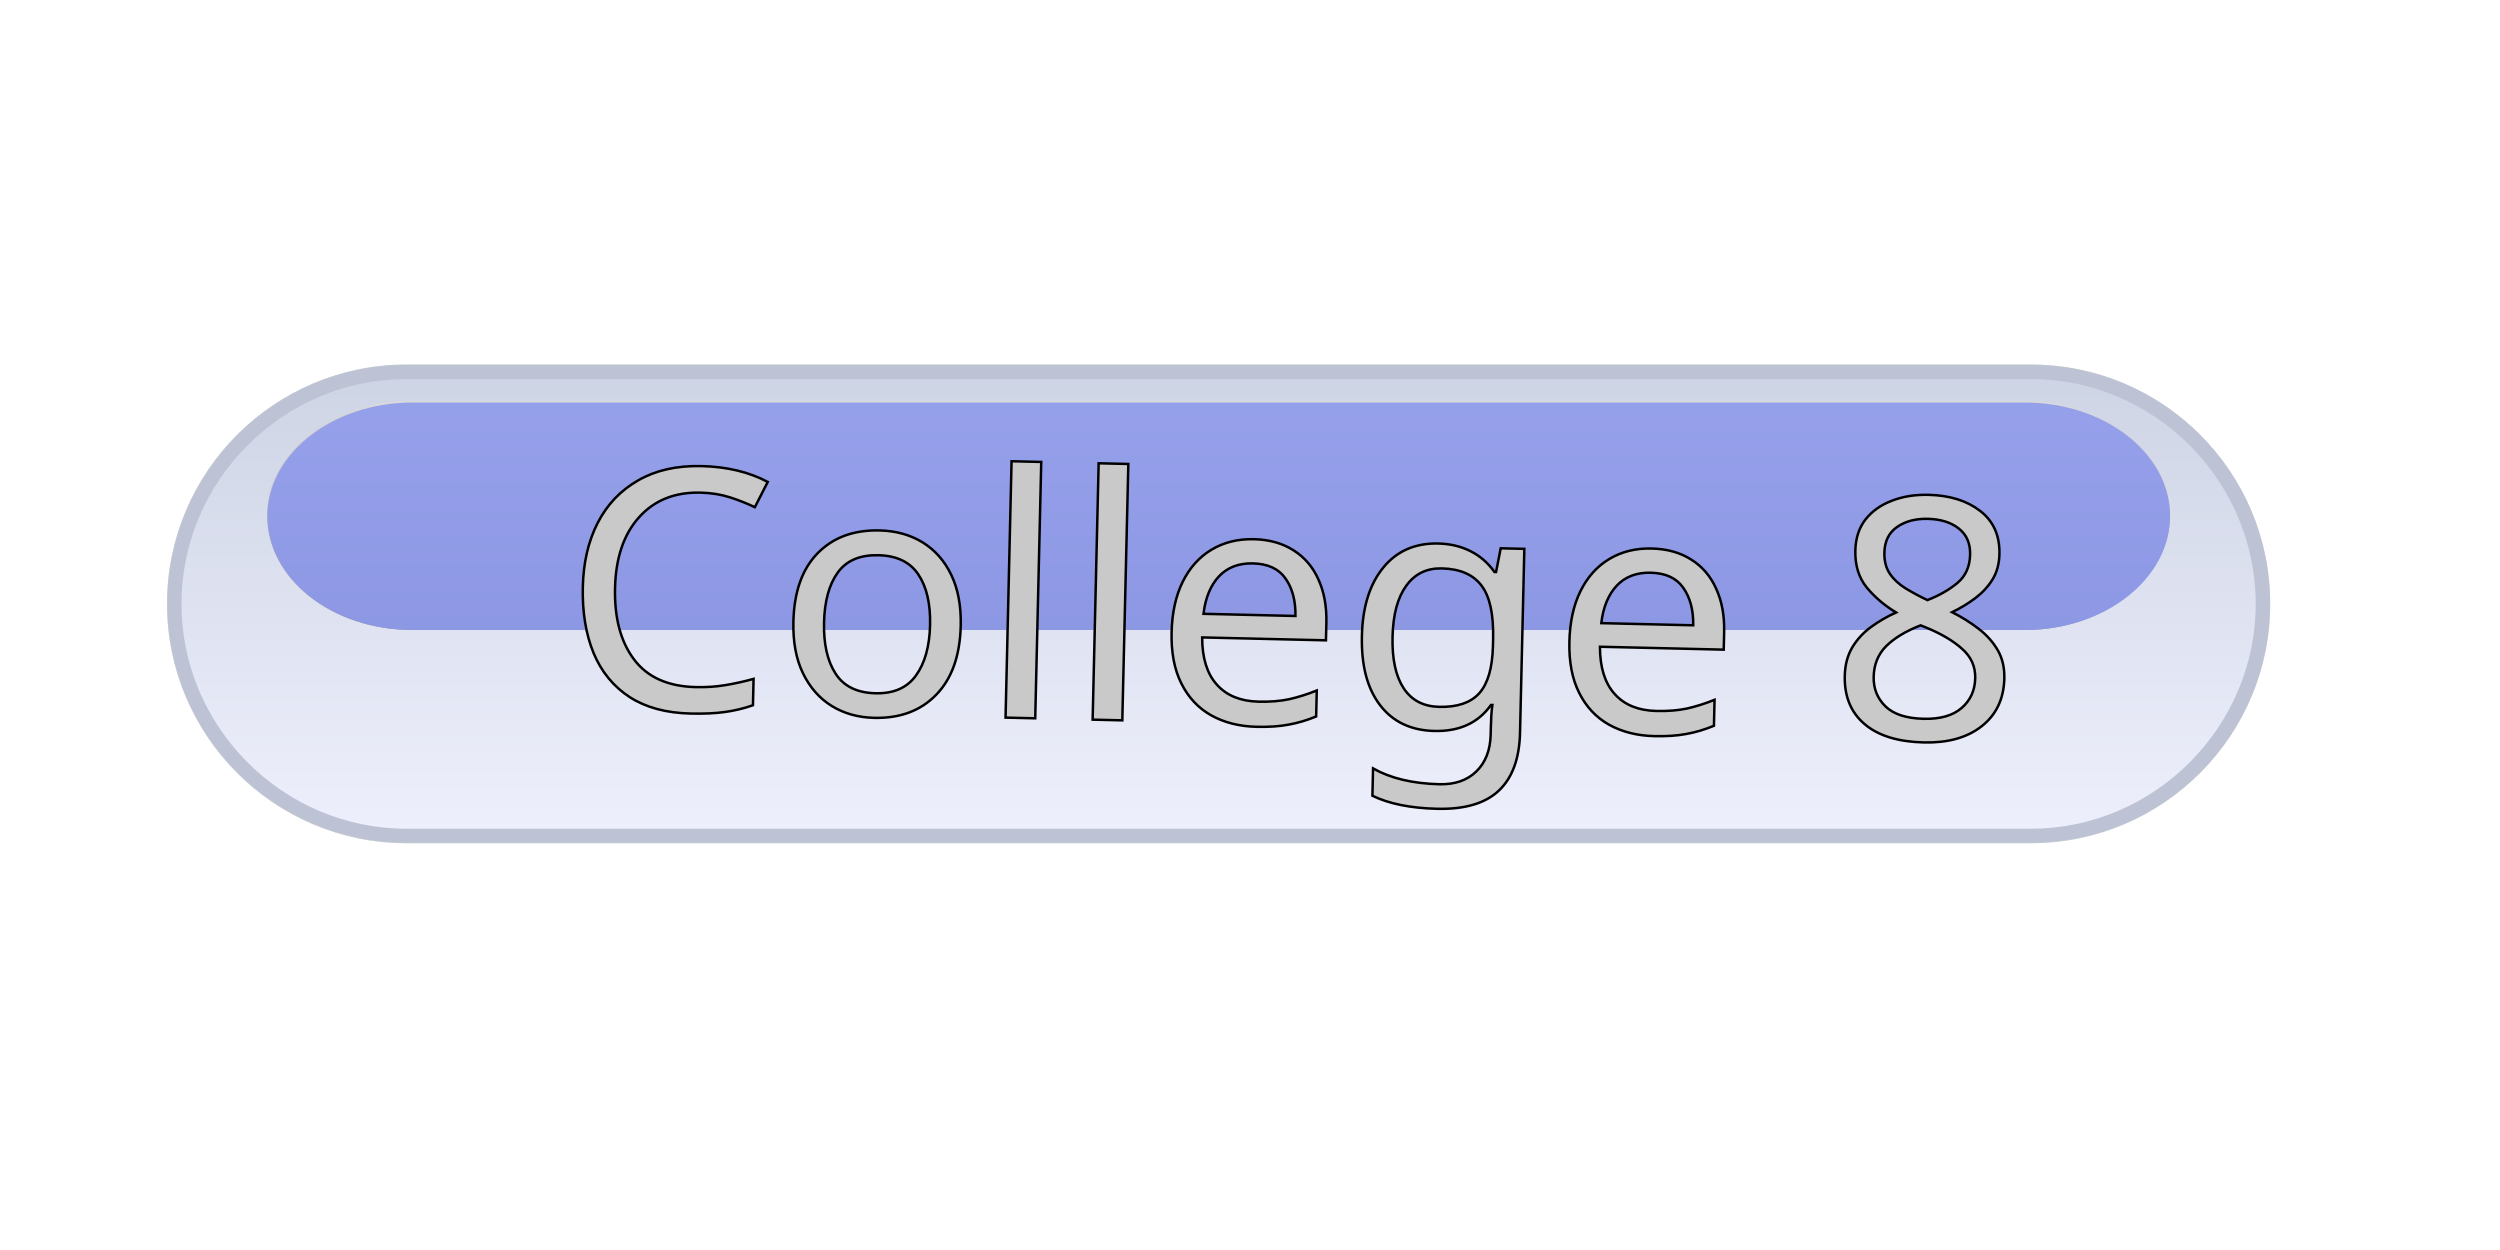
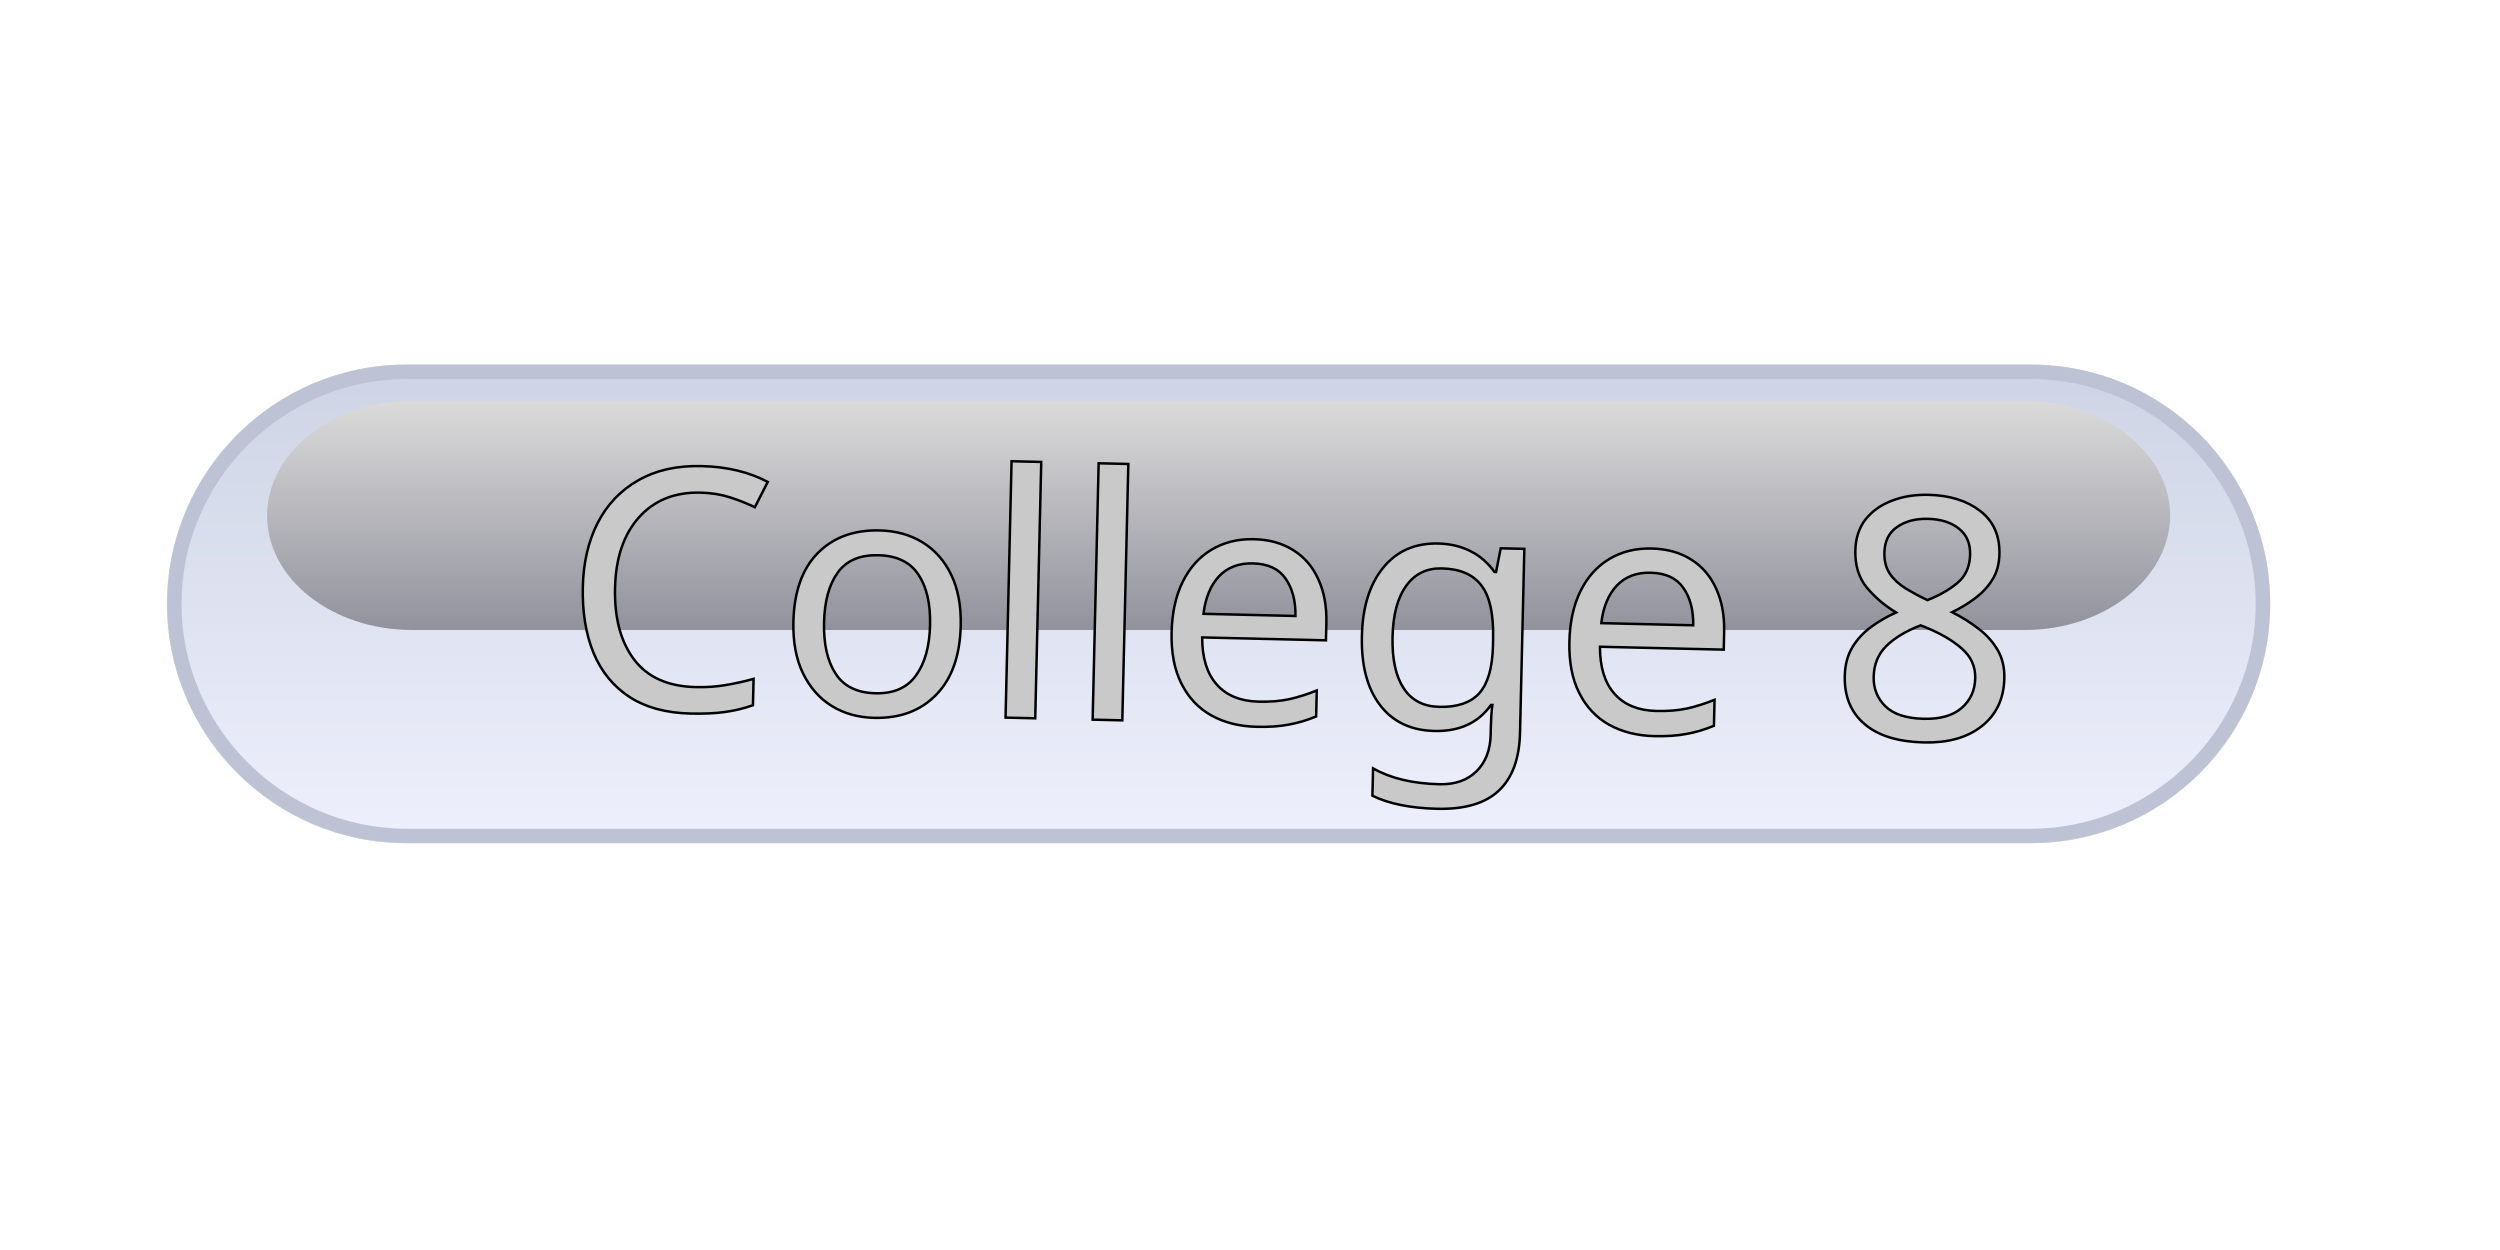
<svg xmlns="http://www.w3.org/2000/svg" xmlns:xlink="http://www.w3.org/1999/xlink" version="1.1" id="Layer_1" x="0px" y="0px" viewBox="0 0 200 100" enable-background="new 0 0 200 100" xml:space="preserve">
  <symbol id="Button_4_-_Grey" viewBox="-72.5 -16.5 145 33">
    <g>
      <g>
        <linearGradient id="SVGID_1_" gradientUnits="userSpaceOnUse" x1="-6.903065e-10" y1="-15.373" x2="7.463845e-10" y2="16.627">
          <stop offset="0" style="stop-color:#FFFFFF" />
          <stop offset="1" style="stop-color:#B1BFC7" />
        </linearGradient>
        <path fill="url(#SVGID_1_)" d="M-56-16c-8.8,0-16,7.2-16,16s7.2,16,16,16H56c8.8,0,16-7.2,16-16s-7.2-16-16-16H-56z" />
        <path fill="#8C98A0" d="M56,15.5c8.5,0,15.5-7,15.5-15.5s-7-15.5-15.5-15.5H-56c-8.5,0-15.5,7-15.5,15.5s7,15.5,15.5,15.5H56      M56,16.5H-56c-9.1,0-16.5-7.4-16.5-16.5s7.4-16.5,16.5-16.5H56c9.1,0,16.5,7.4,16.5,16.5S65.1,16.5,56,16.5L56,16.5z" />
      </g>
    </g>
    <g>
      <linearGradient id="SVGID_2_" gradientUnits="userSpaceOnUse" x1="-5.329639e-10" y1="17.968" x2="4.996577e-10" y2="-5.032">
        <stop offset="0" style="stop-color:#FFFBD4" />
        <stop offset="1" style="stop-color:#000000" />
      </linearGradient>
      <path fill="url(#SVGID_2_)" d="M65.6,6.1c0-4.3-4.5-7.9-10-7.9H-55.6c-5.5,0-10,3.5-10,7.9c0,4.3,4.5,7.9,10,7.9H55.6    C61.1,13.9,65.6,10.4,65.6,6.1z" />
    </g>
  </symbol>
  <g id="Layer_1_1_">
    <g opacity="0.5">
      <use xlink:href="#Button_4_-_Grey" width="145" height="33" x="-72.5" y="-16.5" transform="matrix(1.1604 0 0 -1.1604 97.4884 48.3099)" overflow="visible" />
      <use xlink:href="#Button_4_-_Grey" width="145" height="33" x="-72.5" y="-16.5" transform="matrix(1.1604 0 0 -1.1604 97.4884 48.3099)" overflow="visible" opacity="0.5" />
      <g opacity="0.9">
-         <g>
+         <g opacity="0">
          <path fill="#1B32DB" d="M173.6,41.3c0,5-5.2,9.1-11.6,9.1H33c-6.4,0-11.6-4.1-11.6-9.1s5.2-9.1,11.6-9.1h129      C168.4,32.2,173.6,36.3,173.6,41.3z" />
        </g>
        <g opacity="0.17">
          <g>
            <path fill="#1B32DB" d="M32.5,66.9c-10.2,0-18.6-8.3-18.6-18.6s8.3-18.6,18.6-18.6h130c10.2,0,18.6,8.3,18.6,18.6       s-8.3,18.6-18.6,18.6H32.5z" />
            <path fill="#1B32DB" d="M162.5,30.3c9.9,0,18,8.1,18,18s-8.1,18-18,18h-130c-9.9,0-18-8.1-18-18s8.1-18,18-18L162.5,30.3        M162.5,29.2h-130c-10.6,0-19.1,8.6-19.1,19.1c0,10.6,8.6,19.1,19.1,19.1h130c10.6,0,19.1-8.6,19.1-19.1       C181.6,37.7,173.1,29.2,162.5,29.2L162.5,29.2z" />
          </g>
        </g>
      </g>
    </g>
    <g>
      <text transform="matrix(0.9997 2.341839e-02 -2.341839e-02 0.9997 44.7596 56.5728)" fill="#C9C9C9" font-family="'Noteworthy-Bold'" font-size="27">College 8</text>
      <text transform="matrix(0.9997 2.341839e-02 -2.341839e-02 0.9997 44.7596 56.5728)" fill="none" stroke="#000000" stroke-width="0.2" font-family="'Noteworthy-Bold'" font-size="27">College 8</text>
    </g>
  </g>
  <g id="Layer_2">
</g>
</svg>
